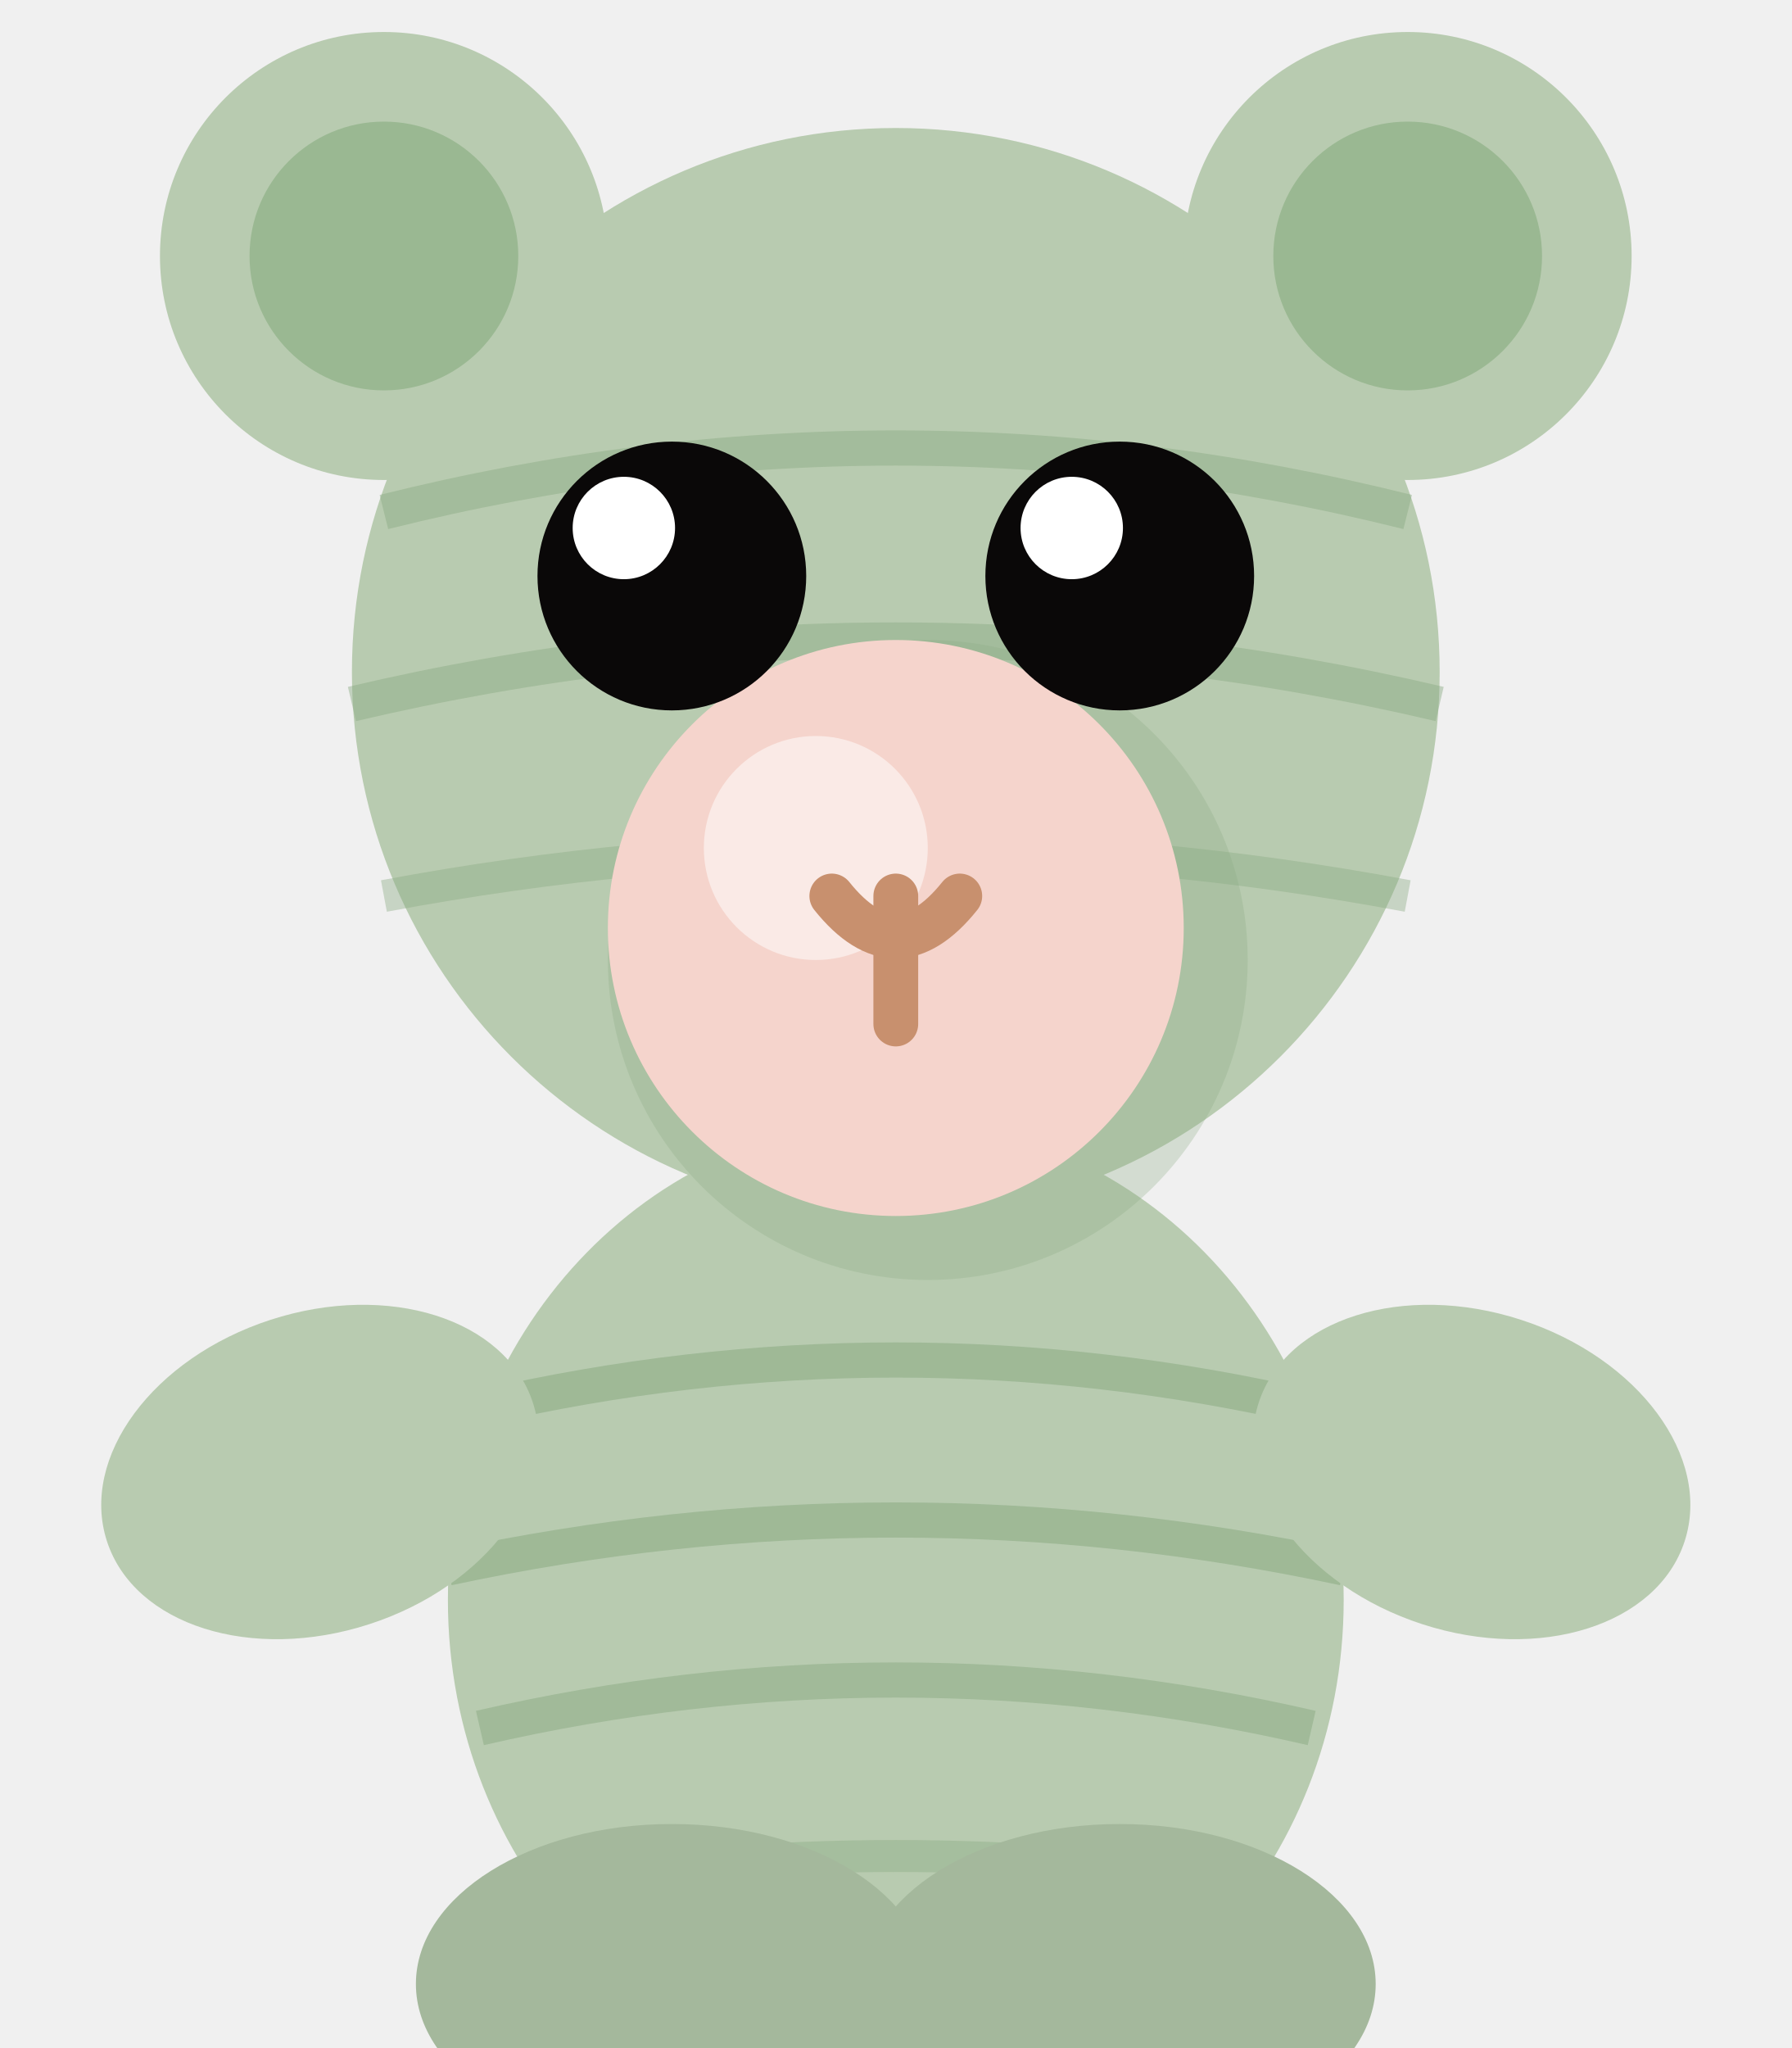
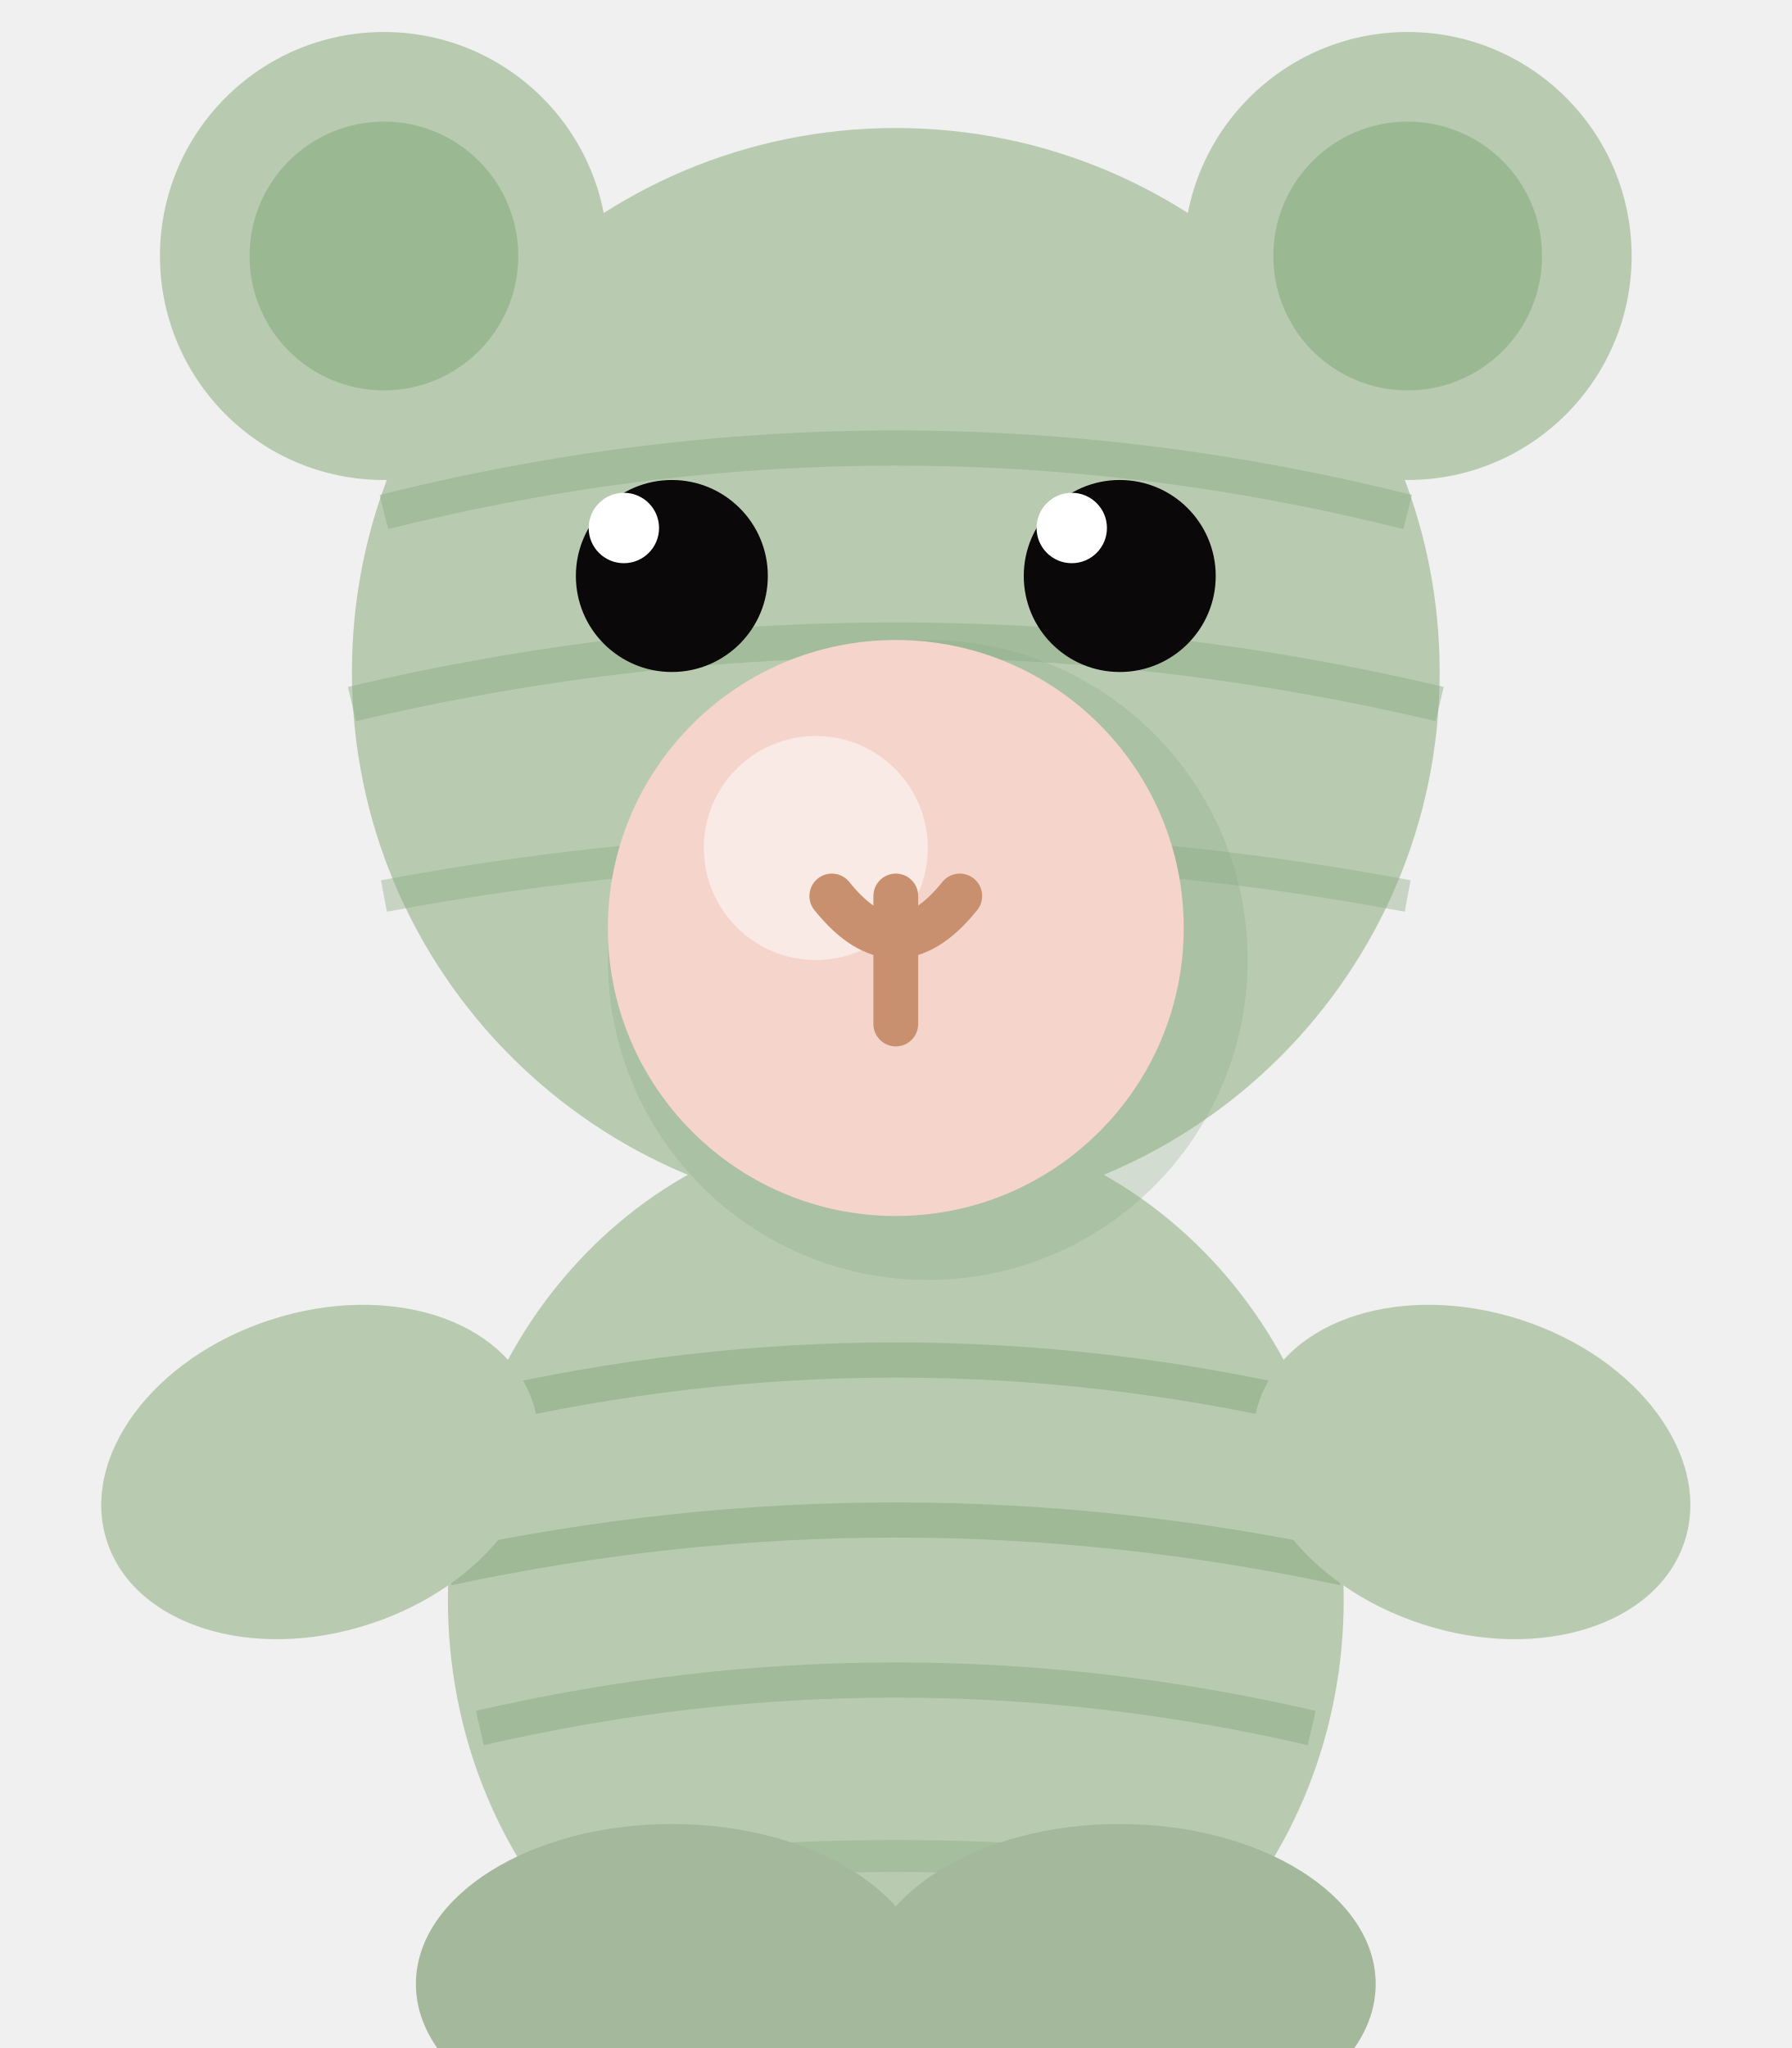
<svg xmlns="http://www.w3.org/2000/svg" viewBox="0 0 56 64">
  <ellipse cx="28" cy="63" rx="13" ry="3" fill="rgba(0,0,0,0.14)" />
  <ellipse cx="28" cy="50" rx="14" ry="15" fill="#b8cbb0" />
  <path d="M15 44 Q28 41 41 44" stroke="#8aaa82" stroke-width="1.1" fill="none" opacity="0.55" />
  <path d="M14 49 Q28 46 42 49" stroke="#8aaa82" stroke-width="1.1" fill="none" opacity="0.55" />
  <path d="M15 54 Q28 51 41 54" stroke="#8aaa82" stroke-width="1.1" fill="none" opacity="0.5" />
  <path d="M16 59 Q28 57 40 59" stroke="#8aaa82" stroke-width="1" fill="none" opacity="0.4" />
  <ellipse cx="10" cy="46" rx="7" ry="5" fill="#b8cbb0" transform="rotate(-18,10,46)" />
  <ellipse cx="46" cy="46" rx="7" ry="5" fill="#b8cbb0" transform="rotate(18,46,46)" />
  <ellipse cx="21" cy="62" rx="8" ry="5" fill="#a4b89c" />
  <ellipse cx="35" cy="62" rx="8" ry="5" fill="#a4b89c" />
  <circle cx="28" cy="21" r="17" fill="#b8cbb0" />
  <path d="M12 16 Q28 12 44 16" stroke="#8aaa82" stroke-width="1.1" fill="none" opacity="0.45" />
  <path d="M11 22 Q28 18 45 22" stroke="#8aaa82" stroke-width="1.1" fill="none" opacity="0.45" />
  <path d="M12 28 Q28 25 44 28" stroke="#8aaa82" stroke-width="1" fill="none" opacity="0.4" />
  <circle cx="12" cy="8" r="7" fill="#b8cbb0" />
  <circle cx="44" cy="8" r="7" fill="#b8cbb0" />
  <circle cx="12" cy="8" r="4.2" fill="#9ab892" />
  <circle cx="44" cy="8" r="4.2" fill="#9ab892" />
  <circle cx="29" cy="30" r="10" fill="#8aaa82" opacity="0.28" />
  <circle cx="28" cy="29" r="9" fill="#f5d4cc" />
  <circle cx="25.5" cy="26.5" r="3.5" fill="white" opacity="0.5" />
-   <circle cx="21" cy="18" r="4.2" fill="#0a0808" />
-   <circle cx="35" cy="18" r="4.2" fill="#0a0808" />
-   <circle cx="19.5" cy="16.5" r="1.6" fill="white" />
-   <circle cx="33.5" cy="16.5" r="1.6" fill="white" />
+   <circle cx="21" cy="18" r="3.0" fill="#0a0808" />
+   <circle cx="35" cy="18" r="3.0" fill="#0a0808" />
+   <circle cx="19.5" cy="16.5" r="1.1" fill="white" />
+   <circle cx="33.5" cy="16.5" r="1.1" fill="white" />
  <path d="M26 28 Q28 30.5 30 28" stroke="#c8906e" stroke-width="1.4" fill="none" stroke-linecap="round" />
  <line x1="28" y1="28" x2="28" y2="32" stroke="#c8906e" stroke-width="1.4" stroke-linecap="round" />
</svg>
